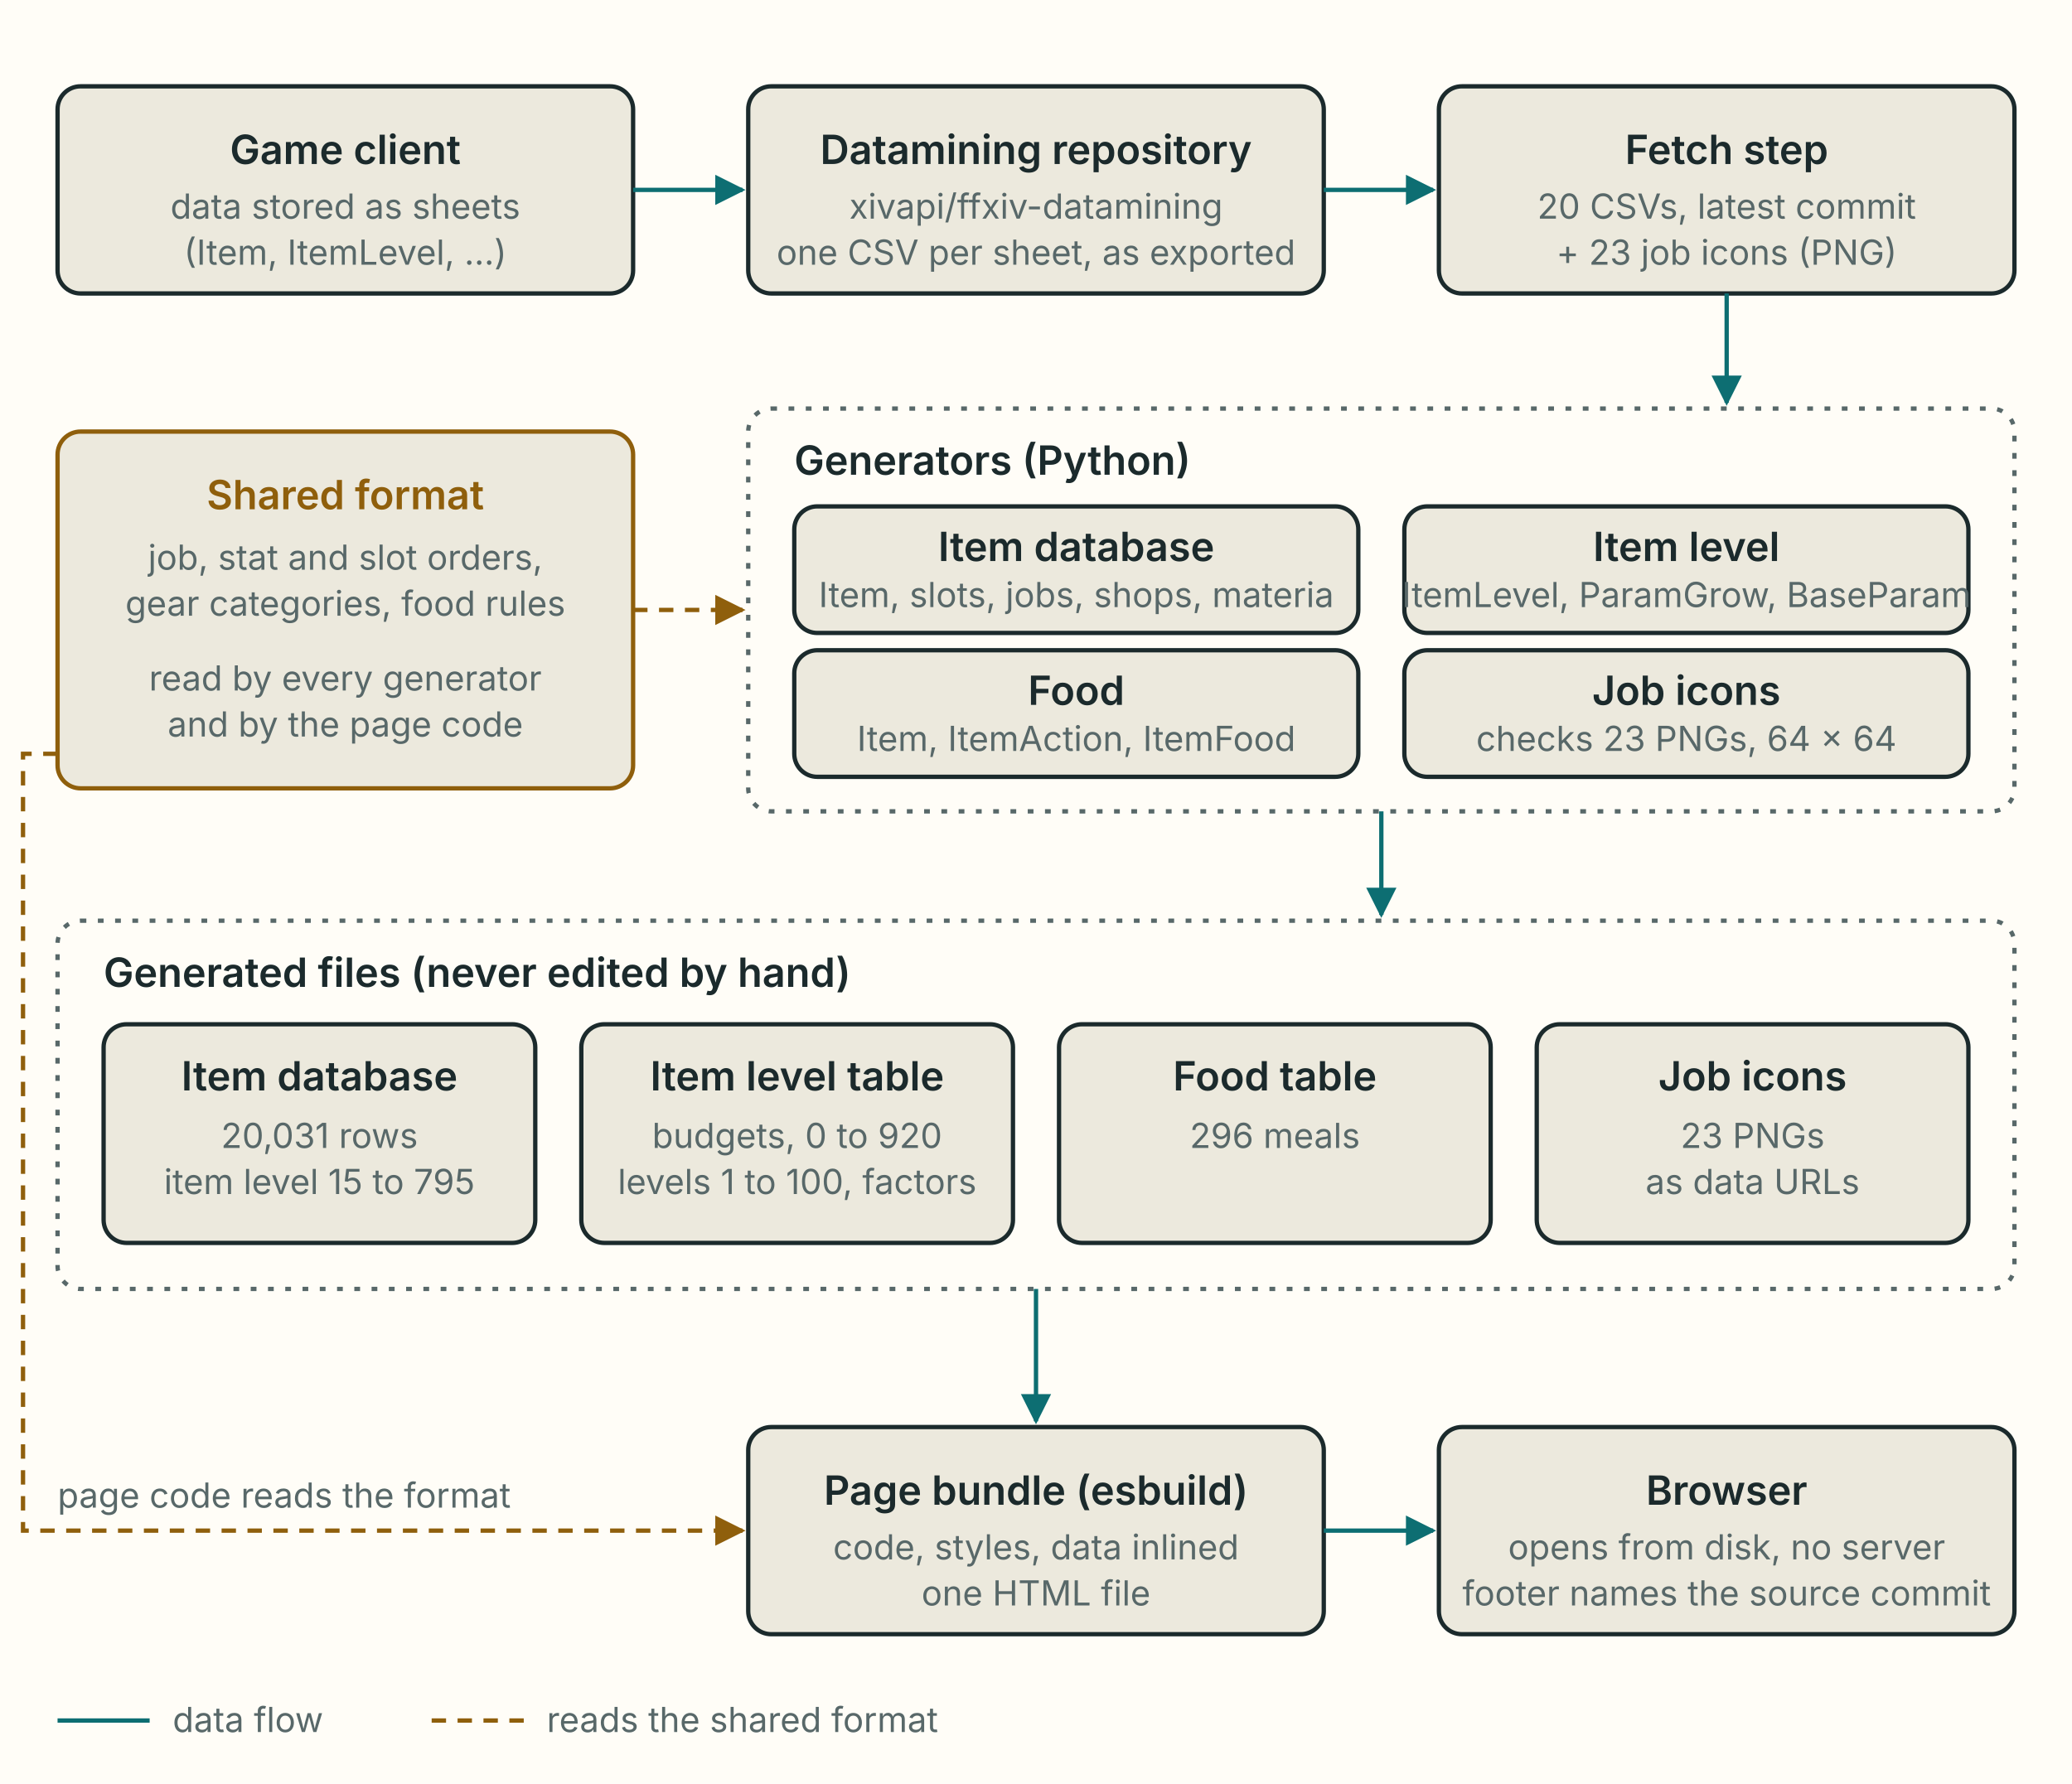
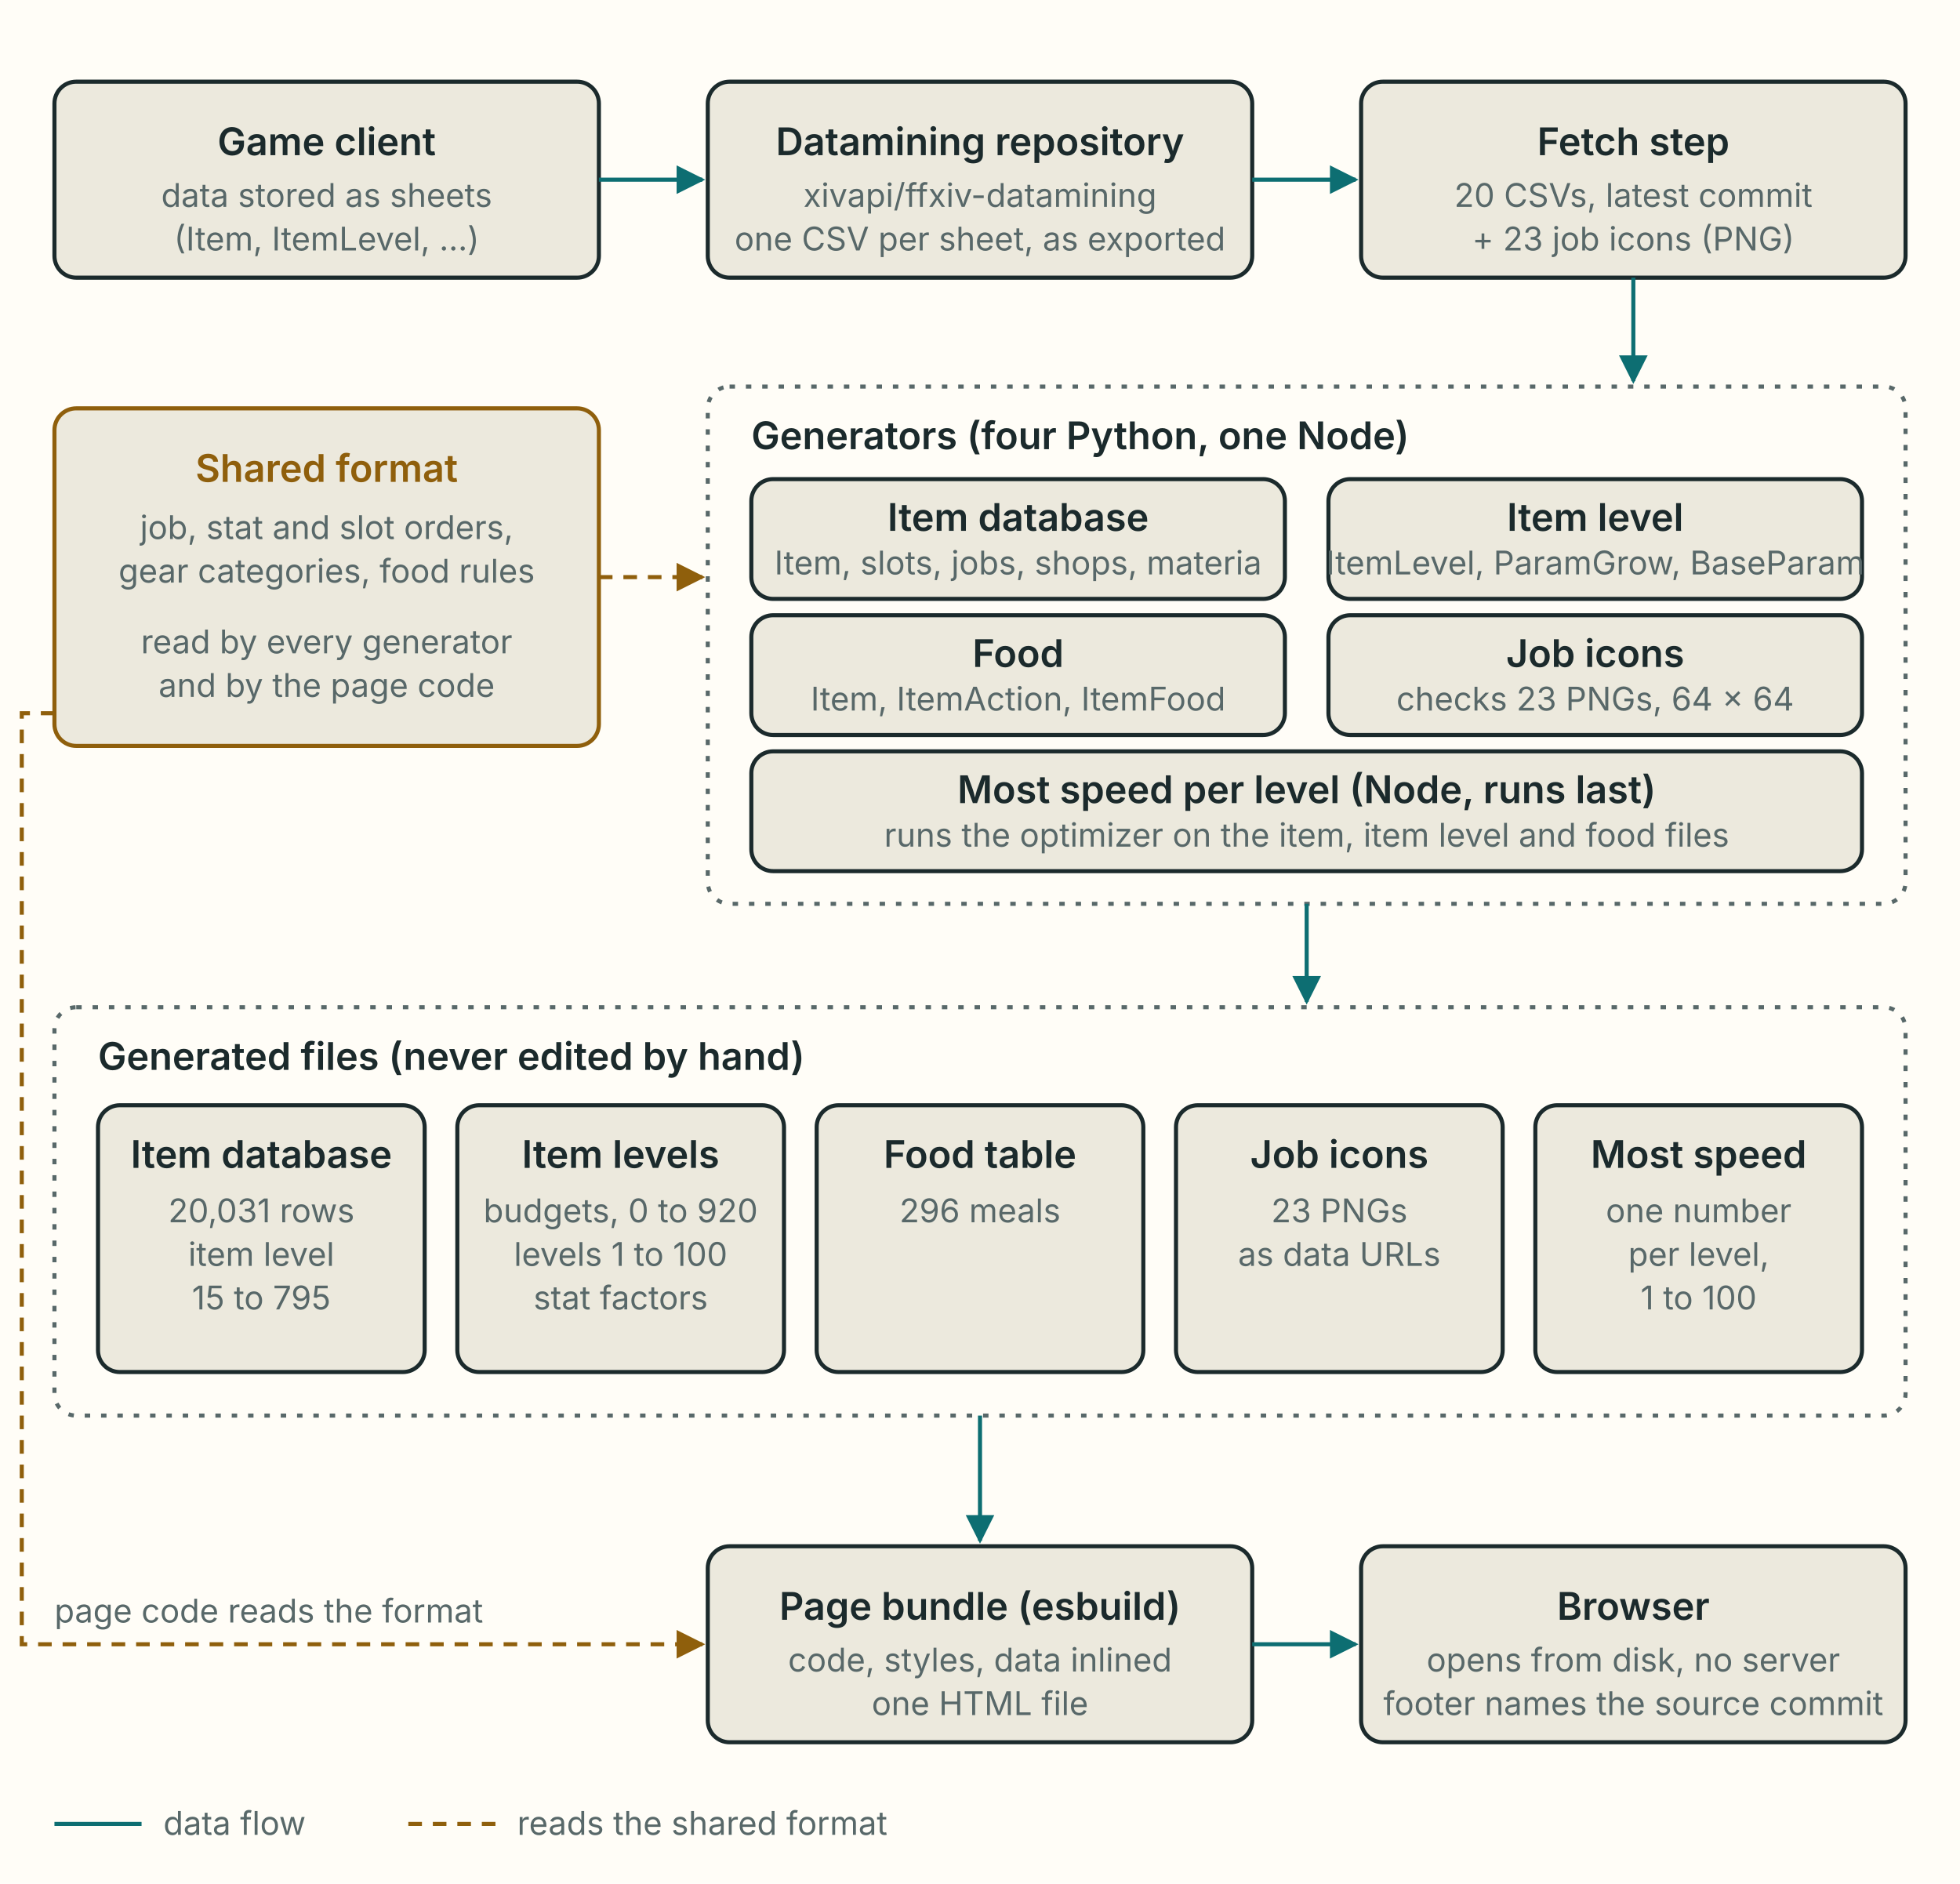
- <svg xmlns="http://www.w3.org/2000/svg" viewBox="0 0 720 620" role="img" aria-labelledby="t d">
+ <svg xmlns="http://www.w3.org/2000/svg" viewBox="0 0 720 692" role="img" aria-labelledby="t d">
  <style>
    .bg { fill: #fffdf7; }
    .box { fill: #ece9dd; stroke: #1b2a2c; stroke-width: 1.5; }
    .fmt { fill: #ece9dd; stroke: #8f5f0c; stroke-width: 1.5; }
    .frame { fill: none; stroke: #586869; stroke-width: 1.5; stroke-dasharray: 2 4; }
    .fg { fill: #1b2a2c; }
    .muted { fill: #586869; }
    .gold { fill: #8f5f0c; }
    .flow { fill: none; stroke: #0d6e72; stroke-width: 1.5; }
    .read { fill: none; stroke: #8f5f0c; stroke-width: 1.5; stroke-dasharray: 5 4; }
    .head { fill: #0d6e72; }
    .headg { fill: #8f5f0c; }
    text { font-family: system-ui, -apple-system, "Segoe UI", sans-serif; }
    .t { font-size: 14px; font-weight: 600; }
    .s { font-size: 12px; }
    @media (prefers-color-scheme: dark) {
      .bg { fill: #142023; }
      .box { fill: #1b2b2e; stroke: #e5eeed; }
      .fmt { fill: #1b2b2e; stroke: #e2b659; }
      .frame { stroke: #92a5a5; }
      .fg { fill: #e5eeed; }
      .muted { fill: #92a5a5; }
      .gold { fill: #e2b659; }
      .flow { stroke: #4cc2b6; }
      .read { stroke: #e2b659; }
      .head { fill: #4cc2b6; }
      .headg { fill: #e2b659; }
    }
  </style>
  <defs>
    <marker id="arrow" viewBox="0 0 10 10" refX="9" refY="5" markerWidth="7" markerHeight="7" orient="auto-start-reverse">
      <path d="M0,0 L10,5 L0,10 z" class="head" />
    </marker>
    <marker id="arrowg" viewBox="0 0 10 10" refX="9" refY="5" markerWidth="7" markerHeight="7" orient="auto-start-reverse">
      <path d="M0,0 L10,5 L0,10 z" class="headg" />
    </marker>
  </defs>
-   <rect class="bg" x="0" y="0" width="720" height="620" />
+   <rect class="bg" x="0" y="0" width="720" height="692" />
  <rect class="box" x="20" y="30" width="200" height="72" rx="8" />
  <text class="fg t" x="120" y="57" text-anchor="middle">Game client</text>
  <text class="muted s" x="120" y="76" text-anchor="middle">data stored as sheets</text>
  <text class="muted s" x="120" y="92" text-anchor="middle">(Item, ItemLevel, ...)</text>
  <rect class="box" x="260" y="30" width="200" height="72" rx="8" />
  <text class="fg t" x="360" y="57" text-anchor="middle">Datamining repository</text>
  <text class="muted s" x="360" y="76" text-anchor="middle">xivapi/ffxiv-datamining</text>
  <text class="muted s" x="360" y="92" text-anchor="middle">one CSV per sheet, as exported</text>
  <rect class="box" x="500" y="30" width="200" height="72" rx="8" />
  <text class="fg t" x="600" y="57" text-anchor="middle">Fetch step</text>
  <text class="muted s" x="600" y="76" text-anchor="middle">20 CSVs, latest commit</text>
  <text class="muted s" x="600" y="92" text-anchor="middle">+ 23 job icons (PNG)</text>
  <line class="flow" x1="220" y1="66" x2="258" y2="66" marker-end="url(#arrow)" />
  <line class="flow" x1="460" y1="66" x2="498" y2="66" marker-end="url(#arrow)" />
  <line class="flow" x1="600" y1="102" x2="600" y2="140" marker-end="url(#arrow)" />
  <rect class="fmt" x="20" y="150" width="200" height="124" rx="8" />
  <text class="gold t" x="120" y="177" text-anchor="middle">Shared format</text>
  <text class="muted s" x="120" y="198" text-anchor="middle">job, stat and slot orders,</text>
  <text class="muted s" x="120" y="214" text-anchor="middle">gear categories, food rules</text>
  <text class="muted s" x="120" y="240" text-anchor="middle">read by every generator</text>
  <text class="muted s" x="120" y="256" text-anchor="middle">and by the page code</text>
  <line class="read" x1="220" y1="212" x2="258" y2="212" marker-end="url(#arrowg)" />
-   <rect class="frame" x="260" y="142" width="440" height="140" rx="8" />
-   <text class="fg t" x="276" y="165">Generators (Python)</text>
+   <rect class="frame" x="260" y="142" width="440" height="190" rx="8" />
+   <text class="fg t" x="276" y="165">Generators (four Python, one Node)</text>
  <rect class="box" x="276" y="176" width="196" height="44" rx="8" />
  <text class="fg t" x="374" y="195" text-anchor="middle">Item database</text>
  <text class="muted s" x="374" y="211" text-anchor="middle">Item, slots, jobs, shops, materia</text>
  <rect class="box" x="488" y="176" width="196" height="44" rx="8" />
  <text class="fg t" x="586" y="195" text-anchor="middle">Item level</text>
  <text class="muted s" x="586" y="211" text-anchor="middle">ItemLevel, ParamGrow, BaseParam</text>
  <rect class="box" x="276" y="226" width="196" height="44" rx="8" />
  <text class="fg t" x="374" y="245" text-anchor="middle">Food</text>
  <text class="muted s" x="374" y="261" text-anchor="middle">Item, ItemAction, ItemFood</text>
  <rect class="box" x="488" y="226" width="196" height="44" rx="8" />
  <text class="fg t" x="586" y="245" text-anchor="middle">Job icons</text>
  <text class="muted s" x="586" y="261" text-anchor="middle">checks 23 PNGs, 64 × 64</text>
-   <line class="flow" x1="480" y1="282" x2="480" y2="318" marker-end="url(#arrow)" />
-   <rect class="frame" x="20" y="320" width="680" height="128" rx="8" />
-   <text class="fg t" x="36" y="343">Generated files (never edited by hand)</text>
-   <rect class="box" x="36" y="356" width="150" height="76" rx="8" />
-   <text class="fg t" x="111" y="379" text-anchor="middle">Item database</text>
-   <text class="muted s" x="111" y="399" text-anchor="middle">20,031 rows</text>
-   <text class="muted s" x="111" y="415" text-anchor="middle">item level 15 to 795</text>
-   <rect class="box" x="202" y="356" width="150" height="76" rx="8" />
-   <text class="fg t" x="277" y="379" text-anchor="middle">Item level table</text>
-   <text class="muted s" x="277" y="399" text-anchor="middle">budgets, 0 to 920</text>
-   <text class="muted s" x="277" y="415" text-anchor="middle">levels 1 to 100, factors</text>
-   <rect class="box" x="368" y="356" width="150" height="76" rx="8" />
-   <text class="fg t" x="443" y="379" text-anchor="middle">Food table</text>
-   <text class="muted s" x="443" y="399" text-anchor="middle">296 meals</text>
-   <rect class="box" x="534" y="356" width="150" height="76" rx="8" />
-   <text class="fg t" x="609" y="379" text-anchor="middle">Job icons</text>
-   <text class="muted s" x="609" y="399" text-anchor="middle">23 PNGs</text>
-   <text class="muted s" x="609" y="415" text-anchor="middle">as data URLs</text>
-   <line class="flow" x1="360" y1="448" x2="360" y2="494" marker-end="url(#arrow)" />
-   <path class="read" d="M20,262 H8 V532 H258" marker-end="url(#arrowg)" />
-   <text class="muted s" x="20" y="524">page code reads the format</text>
-   <rect class="box" x="260" y="496" width="200" height="72" rx="8" />
-   <text class="fg t" x="360" y="523" text-anchor="middle">Page bundle (esbuild)</text>
-   <text class="muted s" x="360" y="542" text-anchor="middle">code, styles, data inlined</text>
-   <text class="muted s" x="360" y="558" text-anchor="middle">one HTML file</text>
-   <line class="flow" x1="460" y1="532" x2="498" y2="532" marker-end="url(#arrow)" />
-   <rect class="box" x="500" y="496" width="200" height="72" rx="8" />
-   <text class="fg t" x="600" y="523" text-anchor="middle">Browser</text>
-   <text class="muted s" x="600" y="542" text-anchor="middle">opens from disk, no server</text>
-   <text class="muted s" x="600" y="558" text-anchor="middle">footer names the source commit</text>
-   <line class="flow" x1="20" y1="598" x2="52" y2="598" />
-   <text class="muted s" x="60" y="602">data flow</text>
-   <line class="read" x1="150" y1="598" x2="182" y2="598" />
-   <text class="muted s" x="190" y="602">reads the shared format</text>
+   <rect class="box" x="276" y="276" width="408" height="44" rx="8" />
+   <text class="fg t" x="480" y="295" text-anchor="middle">Most speed per level (Node, runs last)</text>
+   <text class="muted s" x="480" y="311" text-anchor="middle">runs the optimizer on the item, item level and food files</text>
+   <line class="flow" x1="480" y1="332" x2="480" y2="368" marker-end="url(#arrow)" />
+   <rect class="frame" x="20" y="370" width="680" height="150" rx="8" />
+   <text class="fg t" x="36" y="393">Generated files (never edited by hand)</text>
+   <rect class="box" x="36" y="406" width="120" height="98" rx="8" />
+   <text class="fg t" x="96" y="429" text-anchor="middle">Item database</text>
+   <text class="muted s" x="96" y="449" text-anchor="middle">20,031 rows</text>
+   <text class="muted s" x="96" y="465" text-anchor="middle">item level</text>
+   <text class="muted s" x="96" y="481" text-anchor="middle">15 to 795</text>
+   <rect class="box" x="168" y="406" width="120" height="98" rx="8" />
+   <text class="fg t" x="228" y="429" text-anchor="middle">Item levels</text>
+   <text class="muted s" x="228" y="449" text-anchor="middle">budgets, 0 to 920</text>
+   <text class="muted s" x="228" y="465" text-anchor="middle">levels 1 to 100</text>
+   <text class="muted s" x="228" y="481" text-anchor="middle">stat factors</text>
+   <rect class="box" x="300" y="406" width="120" height="98" rx="8" />
+   <text class="fg t" x="360" y="429" text-anchor="middle">Food table</text>
+   <text class="muted s" x="360" y="449" text-anchor="middle">296 meals</text>
+   <rect class="box" x="432" y="406" width="120" height="98" rx="8" />
+   <text class="fg t" x="492" y="429" text-anchor="middle">Job icons</text>
+   <text class="muted s" x="492" y="449" text-anchor="middle">23 PNGs</text>
+   <text class="muted s" x="492" y="465" text-anchor="middle">as data URLs</text>
+   <rect class="box" x="564" y="406" width="120" height="98" rx="8" />
+   <text class="fg t" x="624" y="429" text-anchor="middle">Most speed</text>
+   <text class="muted s" x="624" y="449" text-anchor="middle">one number</text>
+   <text class="muted s" x="624" y="465" text-anchor="middle">per level,</text>
+   <text class="muted s" x="624" y="481" text-anchor="middle">1 to 100</text>
+   <line class="flow" x1="360" y1="520" x2="360" y2="566" marker-end="url(#arrow)" />
+   <path class="read" d="M20,262 H8 V604 H258" marker-end="url(#arrowg)" />
+   <text class="muted s" x="20" y="596">page code reads the format</text>
+   <rect class="box" x="260" y="568" width="200" height="72" rx="8" />
+   <text class="fg t" x="360" y="595" text-anchor="middle">Page bundle (esbuild)</text>
+   <text class="muted s" x="360" y="614" text-anchor="middle">code, styles, data inlined</text>
+   <text class="muted s" x="360" y="630" text-anchor="middle">one HTML file</text>
+   <line class="flow" x1="460" y1="604" x2="498" y2="604" marker-end="url(#arrow)" />
+   <rect class="box" x="500" y="568" width="200" height="72" rx="8" />
+   <text class="fg t" x="600" y="595" text-anchor="middle">Browser</text>
+   <text class="muted s" x="600" y="614" text-anchor="middle">opens from disk, no server</text>
+   <text class="muted s" x="600" y="630" text-anchor="middle">footer names the source commit</text>
+   <line class="flow" x1="20" y1="670" x2="52" y2="670" />
+   <text class="muted s" x="60" y="674">data flow</text>
+   <line class="read" x1="150" y1="670" x2="182" y2="670" />
+   <text class="muted s" x="190" y="674">reads the shared format</text>
</svg>
